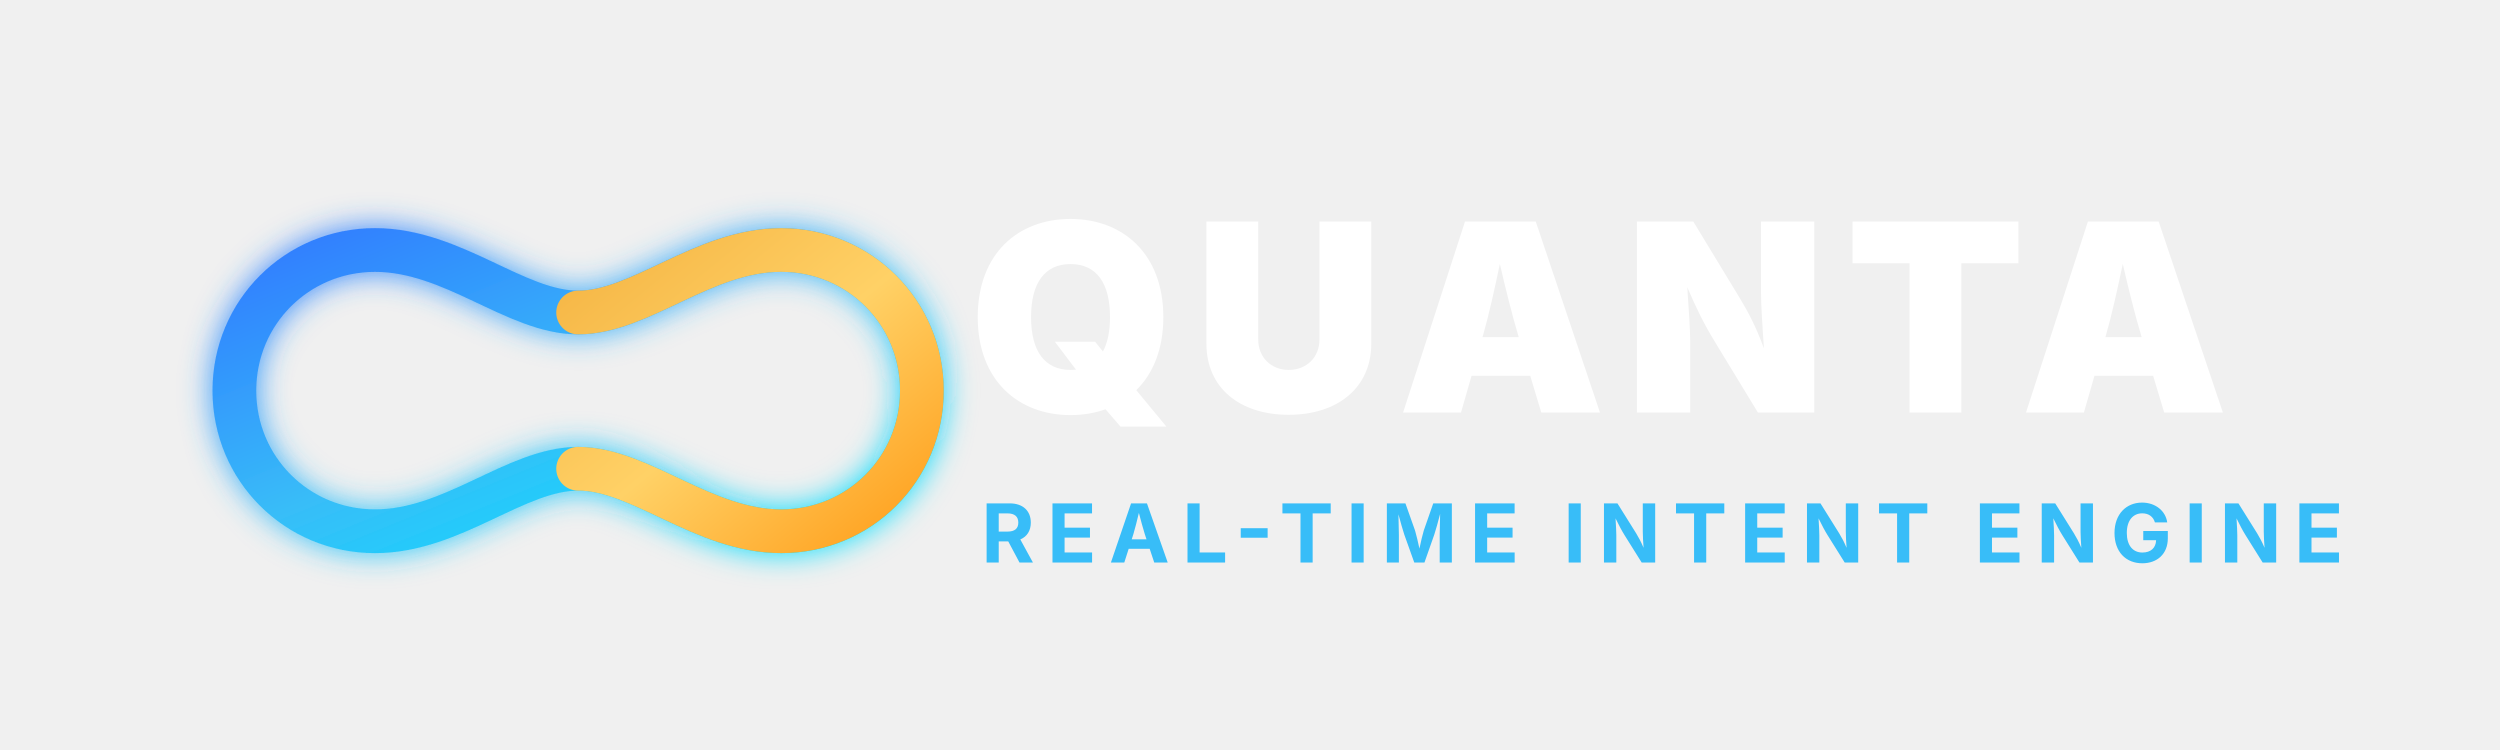
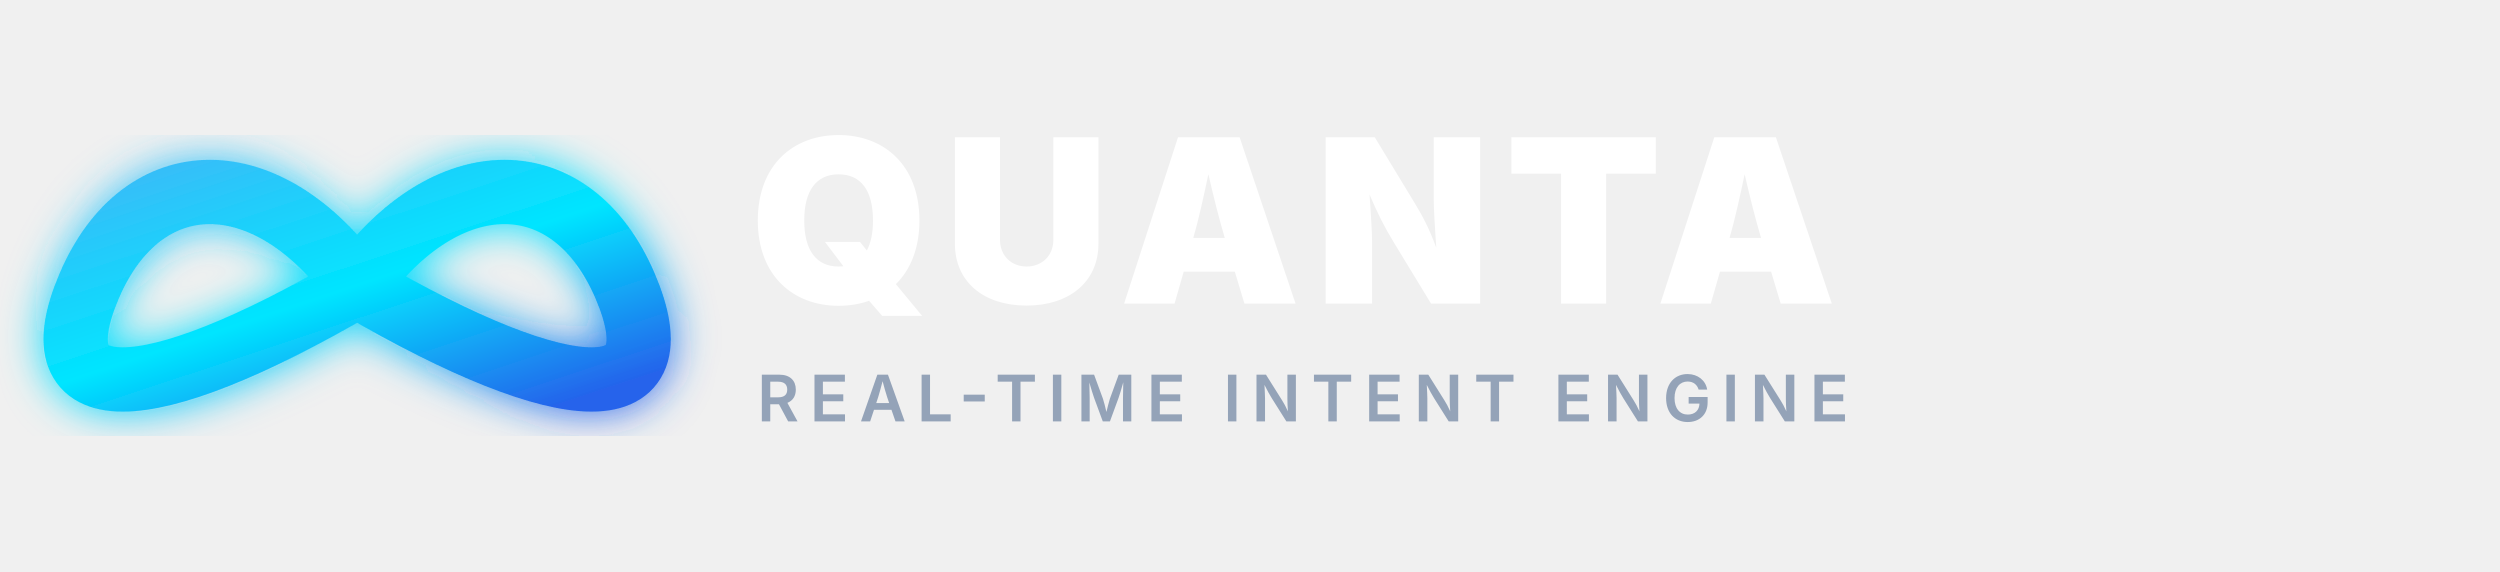
- <svg xmlns="http://www.w3.org/2000/svg" viewBox="0 0 800 240" width="100%" height="100%">
+ <svg xmlns="http://www.w3.org/2000/svg" viewBox="0 0 700 160" width="100%" height="100%">
  <defs>
-     <linearGradient id="infinityGradBlue" x1="0%" y1="0%" x2="100%" y2="100%">
-       <stop offset="0%" stop-color="#2F7BFF" />
-       <stop offset="50%" stop-color="#38BDF8" />
-       <stop offset="100%" stop-color="#00E5FF" />
+     <linearGradient id="infinityCyanGradLogo" x1="0%" y1="0%" x2="100%" y2="100%">
+       <stop offset="0%" stop-color="#38BDF8" />
+       <stop offset="50%" stop-color="#00E5FF" />
+       <stop offset="100%" stop-color="#2563EB" />
    </linearGradient>
-     <linearGradient id="infinityGradGold" x1="0%" y1="0%" x2="100%" y2="100%">
-       <stop offset="0%" stop-color="#F5B544" />
-       <stop offset="50%" stop-color="#FFD166" />
-       <stop offset="100%" stop-color="#FF9F1C" />
-     </linearGradient>
-     <filter id="glow" x="-30%" y="-30%" width="160%" height="160%">
-       <feGaussianBlur stdDeviation="10" result="blur" />
-       <feComposite in="SourceGraphic" in2="blur" operator="over" />
+     <filter id="cyanGlowLogo" x="-30%" y="-30%" width="160%" height="160%">
+       <feGaussianBlur stdDeviation="6" result="blur" />
+       <feMerge>
+         <feMergeNode in="blur" />
+         <feMergeNode in="SourceGraphic" />
+       </feMerge>
    </filter>
  </defs>
-   <g transform="translate(40, 20)">
-     <path d="M 120,100 C 170,100 210,140 250,140 C 290,140 330,100 380,100 C 430,100 470,140 470,190 C 470,240 430,280 380,280 C 330,280 290,240 250,240 C 210,240 170,280 120,280 C 70,280 30,240 30,190 C 30,140 70,100 120,100 Z" fill="none" stroke="url(#infinityGradBlue)" stroke-width="28" stroke-linecap="round" stroke-linejoin="round" transform="scale(0.5) translate(40, 20)" filter="url(#glow)" />
-     <path d="M 250,140 C 290,140 330,100 380,100 C 430,100 470,140 470,190 C 470,240 430,280 380,280 C 330,280 290,240 250,240" fill="none" stroke="url(#infinityGradGold)" stroke-width="28" stroke-linecap="round" stroke-linejoin="round" transform="scale(0.5) translate(40, 20)" />
+   <g transform="translate(10, 20)">
+     <path d="M 90,60 C 115,25 150,25 165,60 C 180,95 150,95 90,60 C 65,25 30,25 15,60 C 0,95 30,95 90,60 Z" fill="none" stroke="url(#infinityCyanGradLogo)" stroke-width="18" stroke-linecap="round" stroke-linejoin="round" filter="url(#cyanGlowLogo)" />
  </g>
-   <text x="310" y="132" font-family="Inter, system-ui, -apple-system, sans-serif" font-weight="900" font-size="84" fill="#FFFFFF" letter-spacing="6">QUANTA</text>
-   <text x="314" y="180" font-family="Inter, system-ui, -apple-system, sans-serif" font-weight="700" font-size="26" fill="#38BDF8" letter-spacing="4">REAL-TIME INTENT ENGINE</text>
+   <text x="210" y="85" font-family="Inter, system-ui, -apple-system, sans-serif" font-weight="900" font-size="64" fill="#FFFFFF" letter-spacing="4">QUANTA</text>
+   <text x="212" y="118" font-family="Inter, system-ui, -apple-system, sans-serif" font-weight="600" font-size="18" fill="#94A3B8" letter-spacing="3">REAL-TIME INTENT ENGINE</text>
</svg>
